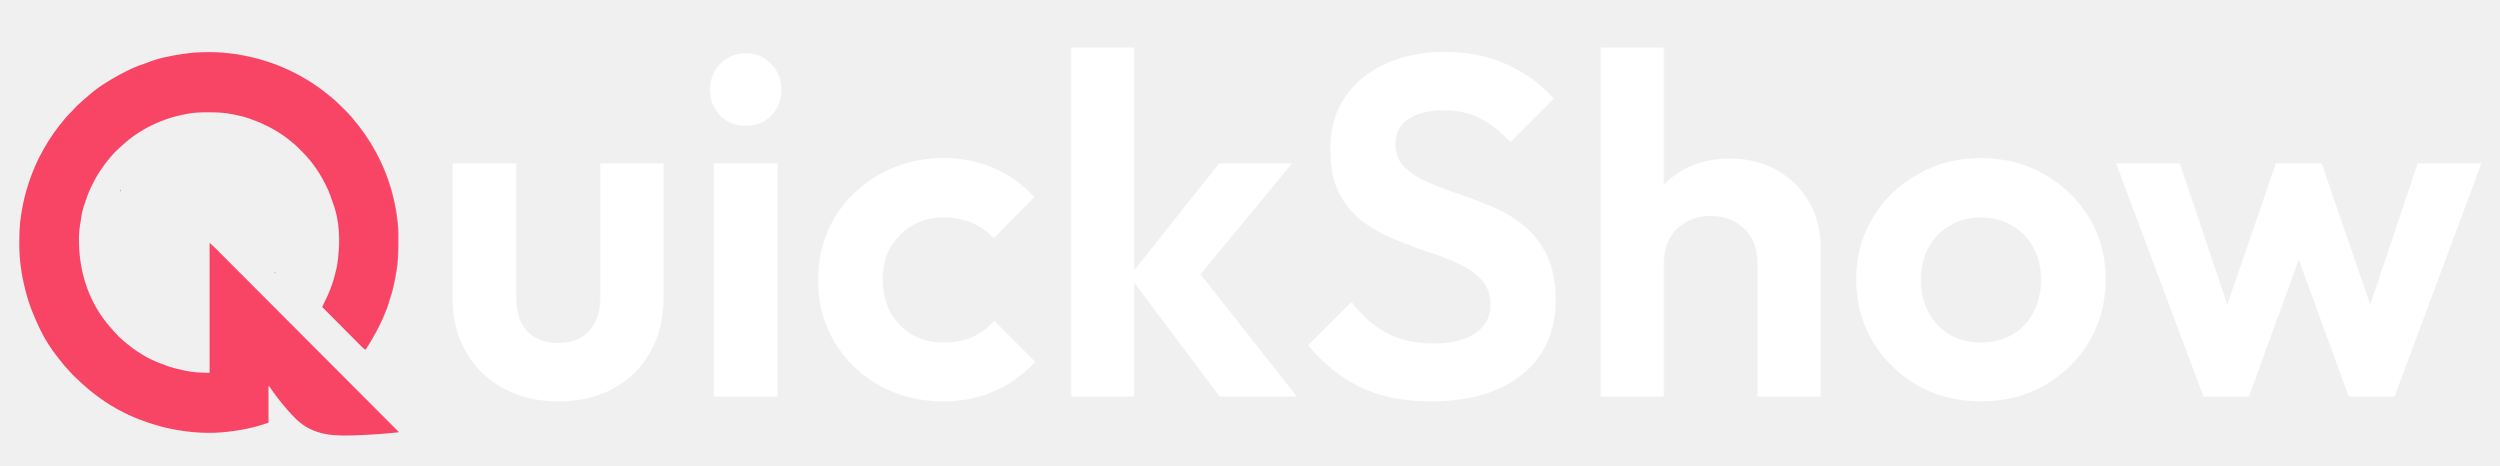
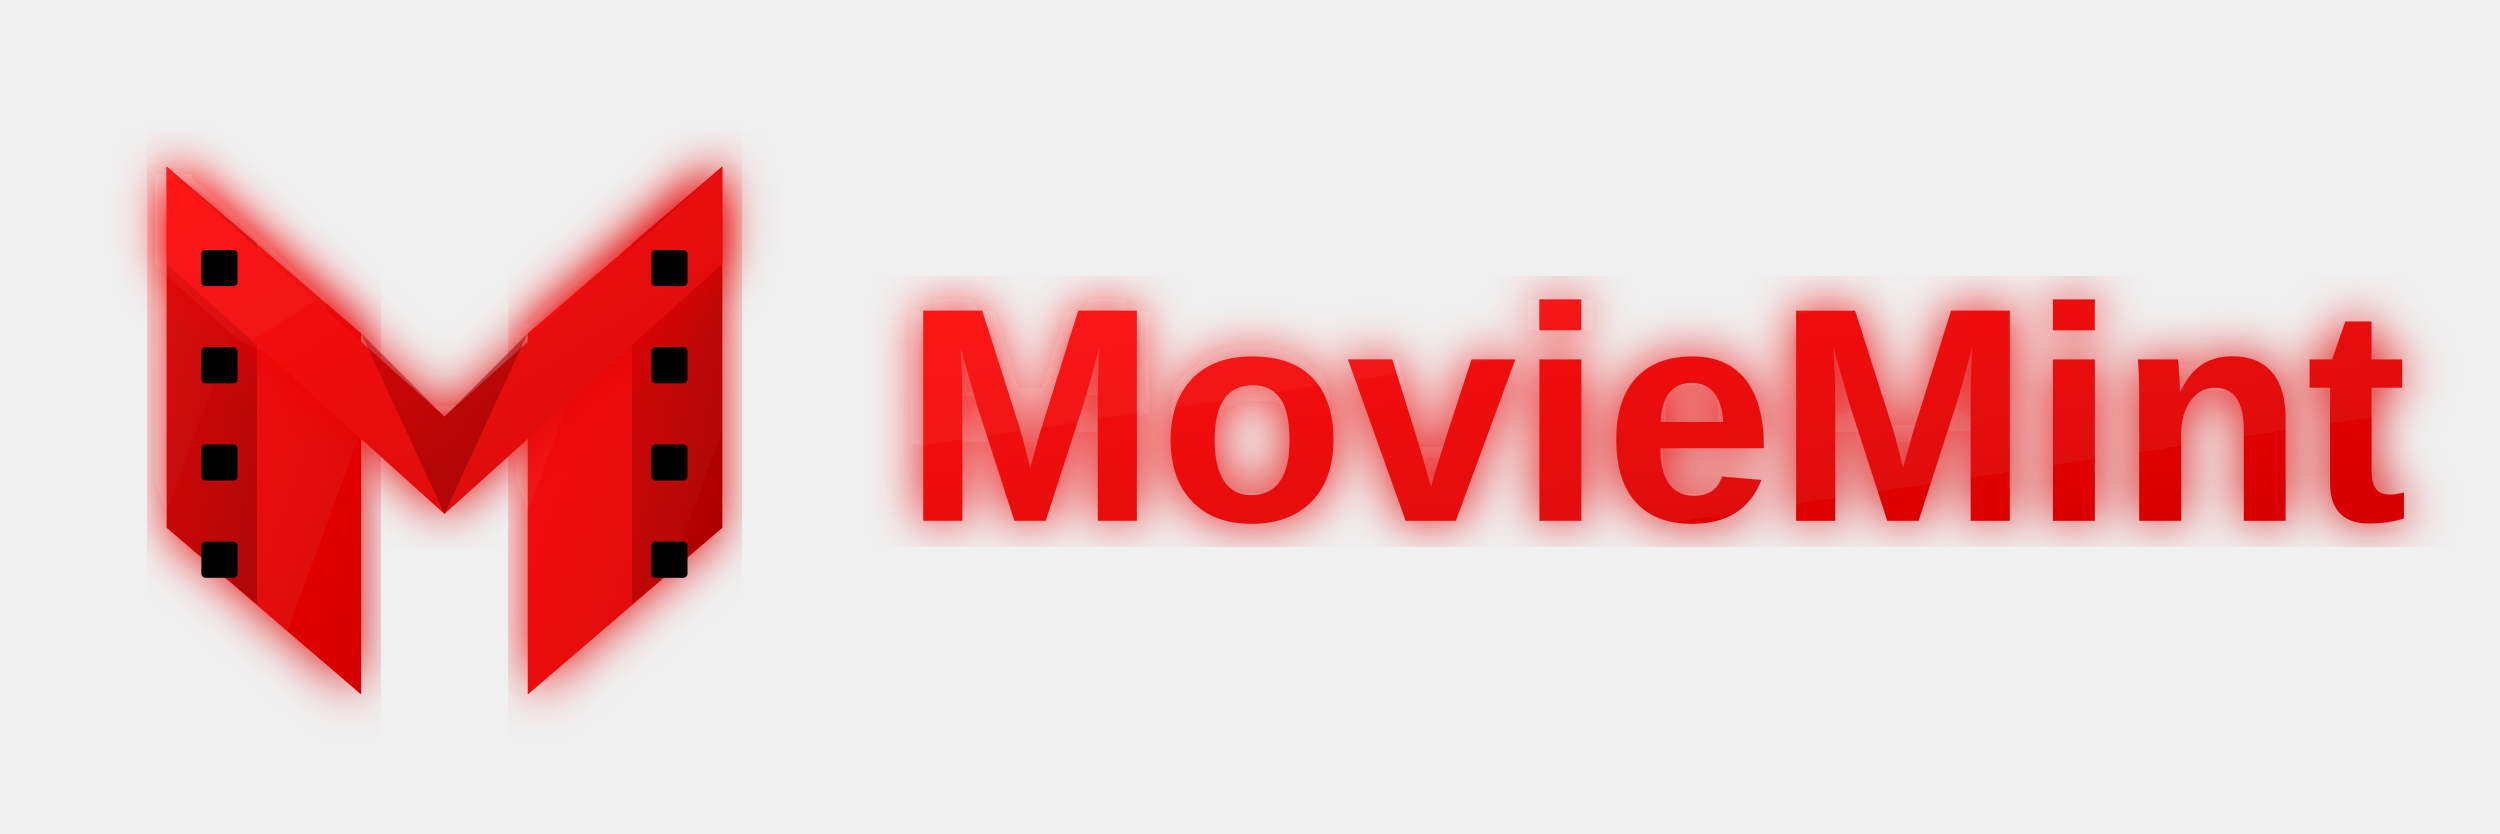
- <svg xmlns="http://www.w3.org/2000/svg" width="145" height="27" viewBox="0 0 145 27" fill="none">
-   <path d="M32.392 23.28C31.197 23.28 30.133 23.028 29.2 22.524C28.285 22.02 27.567 21.32 27.044 20.424C26.521 19.528 26.26 18.492 26.26 17.316V9.476H29.956V17.232C29.956 17.792 30.049 18.277 30.236 18.688C30.423 19.08 30.703 19.379 31.076 19.584C31.449 19.789 31.888 19.892 32.392 19.892C33.157 19.892 33.755 19.659 34.184 19.192C34.613 18.725 34.828 18.072 34.828 17.232V9.476H38.496V17.316C38.496 18.511 38.235 19.556 37.712 20.452C37.208 21.348 36.489 22.048 35.556 22.552C34.641 23.037 33.587 23.28 32.392 23.28ZM41.417 23V9.476H45.113V23H41.417ZM43.265 7.292C42.668 7.292 42.173 7.096 41.781 6.704C41.389 6.293 41.193 5.789 41.193 5.192C41.193 4.613 41.389 4.119 41.781 3.708C42.173 3.297 42.668 3.092 43.265 3.092C43.881 3.092 44.376 3.297 44.749 3.708C45.141 4.119 45.337 4.613 45.337 5.192C45.337 5.789 45.141 6.293 44.749 6.704C44.376 7.096 43.881 7.292 43.265 7.292ZM54.746 23.28C53.365 23.28 52.124 22.972 51.022 22.356C49.921 21.74 49.053 20.9 48.418 19.836C47.784 18.772 47.466 17.577 47.466 16.252C47.466 14.908 47.784 13.704 48.418 12.64C49.053 11.576 49.921 10.736 51.022 10.12C52.142 9.485 53.384 9.168 54.746 9.168C55.81 9.168 56.79 9.364 57.686 9.756C58.582 10.148 59.357 10.708 60.01 11.436L57.658 13.816C57.304 13.424 56.874 13.125 56.37 12.92C55.885 12.715 55.344 12.612 54.746 12.612C54.074 12.612 53.468 12.771 52.926 13.088C52.404 13.387 51.984 13.807 51.666 14.348C51.368 14.871 51.218 15.496 51.218 16.224C51.218 16.933 51.368 17.568 51.666 18.128C51.984 18.669 52.404 19.099 52.926 19.416C53.468 19.715 54.074 19.864 54.746 19.864C55.362 19.864 55.913 19.761 56.398 19.556C56.902 19.332 57.332 19.015 57.686 18.604L60.066 20.984C59.376 21.731 58.582 22.3 57.686 22.692C56.79 23.084 55.81 23.28 54.746 23.28ZM70.767 23L65.531 16.028L70.74 9.476H74.968L68.864 16.868L69.004 15.076L75.248 23H70.767ZM62.144 23V2.756H65.811V23H62.144ZM83.04 23.28C81.454 23.28 80.091 23.009 78.953 22.468C77.832 21.927 76.815 21.115 75.9 20.032L78.421 17.512C78.999 18.277 79.671 18.875 80.436 19.304C81.202 19.715 82.135 19.92 83.237 19.92C84.226 19.92 85.01 19.724 85.588 19.332C86.186 18.94 86.484 18.399 86.484 17.708C86.484 17.111 86.317 16.625 85.981 16.252C85.644 15.879 85.197 15.561 84.636 15.3C84.095 15.039 83.489 14.805 82.817 14.6C82.163 14.376 81.501 14.124 80.829 13.844C80.175 13.564 79.569 13.219 79.008 12.808C78.467 12.379 78.028 11.837 77.692 11.184C77.356 10.512 77.189 9.672 77.189 8.664C77.189 7.469 77.478 6.452 78.056 5.612C78.635 4.772 79.428 4.128 80.436 3.68C81.445 3.232 82.583 3.008 83.853 3.008C85.197 3.008 86.41 3.26 87.493 3.764C88.575 4.268 89.462 4.921 90.153 5.724L87.632 8.244C87.054 7.609 86.457 7.143 85.841 6.844C85.243 6.545 84.562 6.396 83.796 6.396C82.919 6.396 82.228 6.564 81.725 6.9C81.221 7.236 80.969 7.721 80.969 8.356C80.969 8.897 81.136 9.336 81.472 9.672C81.808 10.008 82.247 10.297 82.788 10.54C83.349 10.783 83.955 11.016 84.609 11.24C85.281 11.464 85.943 11.716 86.597 11.996C87.269 12.276 87.875 12.64 88.416 13.088C88.977 13.536 89.424 14.115 89.76 14.824C90.097 15.515 90.264 16.373 90.264 17.4C90.264 19.229 89.621 20.667 88.332 21.712C87.044 22.757 85.281 23.28 83.04 23.28ZM101.978 23V15.244C101.978 14.441 101.726 13.788 101.222 13.284C100.718 12.78 100.065 12.528 99.262 12.528C98.739 12.528 98.273 12.64 97.862 12.864C97.451 13.088 97.125 13.405 96.882 13.816C96.658 14.227 96.546 14.703 96.546 15.244L95.118 14.516C95.118 13.452 95.342 12.528 95.79 11.744C96.238 10.941 96.854 10.316 97.638 9.868C98.441 9.42 99.355 9.196 100.382 9.196C101.409 9.196 102.314 9.42 103.098 9.868C103.901 10.316 104.526 10.932 104.974 11.716C105.422 12.5 105.646 13.405 105.646 14.432V23H101.978ZM92.878 23V2.756H96.546V23H92.878ZM114.957 23.28C113.594 23.28 112.362 22.972 111.261 22.356C110.178 21.721 109.31 20.872 108.657 19.808C108.022 18.725 107.705 17.521 107.705 16.196C107.705 14.871 108.022 13.685 108.657 12.64C109.291 11.576 110.159 10.736 111.261 10.12C112.362 9.485 113.585 9.168 114.929 9.168C116.31 9.168 117.542 9.485 118.625 10.12C119.726 10.736 120.594 11.576 121.229 12.64C121.863 13.685 122.181 14.871 122.181 16.196C122.181 17.521 121.863 18.725 121.229 19.808C120.594 20.872 119.726 21.721 118.625 22.356C117.542 22.972 116.319 23.28 114.957 23.28ZM114.929 19.864C115.619 19.864 116.226 19.715 116.749 19.416C117.29 19.099 117.701 18.669 117.981 18.128C118.279 17.568 118.429 16.933 118.429 16.224C118.429 15.515 118.279 14.889 117.981 14.348C117.682 13.807 117.271 13.387 116.749 13.088C116.226 12.771 115.619 12.612 114.929 12.612C114.257 12.612 113.659 12.771 113.137 13.088C112.614 13.387 112.203 13.807 111.905 14.348C111.606 14.889 111.457 15.515 111.457 16.224C111.457 16.933 111.606 17.568 111.905 18.128C112.203 18.669 112.614 19.099 113.137 19.416C113.659 19.715 114.257 19.864 114.929 19.864ZM127.853 23L122.785 9.476H126.481L129.785 19.304L128.665 19.332L132.053 9.476H134.713L138.101 19.332L136.981 19.304L140.285 9.476H143.981L138.941 23H136.281L132.865 13.648H133.901L130.485 23H127.853Z" fill="white" />
-   <mask id="mask0_4919_985" style="mask-type:luminance" maskUnits="userSpaceOnUse" x="0" y="2" width="25" height="25">
-     <path d="M24.295 2H0V26.333H24.295V2Z" fill="white" />
-   </mask>
-   <g mask="url(#mask0_4919_985)">
-     <path d="M13.708 3.143C13.732 3.146 13.757 3.15 13.781 3.154C13.905 3.172 14.028 3.195 14.15 3.221C14.197 3.231 14.245 3.241 14.292 3.251C16.047 3.605 17.717 4.393 19.095 5.539C19.13 5.568 19.166 5.596 19.201 5.625C19.491 5.855 19.752 6.119 20.014 6.38C20.034 6.4 20.054 6.42 20.075 6.441C20.19 6.556 20.3 6.674 20.405 6.798C20.421 6.816 20.421 6.816 20.437 6.835C20.956 7.438 21.409 8.088 21.79 8.787C21.802 8.809 21.814 8.832 21.827 8.855C22.105 9.367 22.341 9.901 22.529 10.453C22.537 10.476 22.545 10.499 22.553 10.523C22.696 10.941 22.807 11.362 22.899 11.794C22.904 11.816 22.908 11.838 22.913 11.861C22.993 12.236 23.04 12.617 23.084 12.998C23.086 13.014 23.088 13.03 23.09 13.047C23.109 13.217 23.111 13.387 23.111 13.558C23.111 13.589 23.112 13.621 23.112 13.653C23.112 13.755 23.112 13.856 23.112 13.957C23.112 13.975 23.112 13.992 23.112 14.01C23.113 14.621 23.102 15.222 22.985 15.824C22.971 15.899 22.958 15.974 22.946 16.049C22.919 16.215 22.882 16.378 22.845 16.541C22.832 16.595 22.82 16.648 22.809 16.701C22.764 16.897 22.712 17.087 22.645 17.277C22.629 17.327 22.614 17.376 22.599 17.426C22.591 17.451 22.583 17.476 22.576 17.501C22.56 17.553 22.544 17.605 22.529 17.656C22.491 17.786 22.45 17.911 22.392 18.033C22.368 18.086 22.347 18.139 22.326 18.192C22.032 18.933 21.643 19.616 21.213 20.284C21.132 20.25 21.08 20.203 21.017 20.14C20.997 20.12 20.976 20.099 20.955 20.078C20.933 20.055 20.91 20.033 20.888 20.01C20.864 19.986 20.84 19.962 20.816 19.938C20.751 19.873 20.686 19.808 20.622 19.743C20.554 19.675 20.486 19.607 20.419 19.539C20.29 19.41 20.162 19.282 20.034 19.153C19.888 19.006 19.742 18.86 19.596 18.713C19.296 18.412 18.996 18.111 18.696 17.809C18.726 17.733 18.758 17.66 18.796 17.587C18.941 17.304 19.069 17.02 19.181 16.722C19.186 16.707 19.192 16.692 19.198 16.677C19.209 16.646 19.221 16.616 19.232 16.586C19.245 16.551 19.258 16.515 19.272 16.48C19.337 16.308 19.383 16.133 19.426 15.954C19.433 15.926 19.44 15.898 19.447 15.869C19.46 15.814 19.474 15.76 19.487 15.705C19.5 15.651 19.514 15.598 19.529 15.545C19.562 15.411 19.576 15.274 19.592 15.137C19.598 15.089 19.604 15.04 19.61 14.992C19.741 13.942 19.7 12.767 19.314 11.771C19.289 11.706 19.268 11.64 19.247 11.575C19.187 11.39 19.123 11.209 19.042 11.031C19.035 11.014 19.027 10.997 19.019 10.979C18.647 10.16 18.142 9.392 17.495 8.764C17.439 8.708 17.382 8.651 17.327 8.594C17.191 8.454 17.047 8.33 16.895 8.209C16.871 8.19 16.848 8.171 16.824 8.151C16.168 7.616 15.42 7.222 14.627 6.937C14.583 6.921 14.54 6.905 14.497 6.889C14.366 6.84 14.236 6.798 14.101 6.763C14.082 6.758 14.063 6.753 14.044 6.748C13.755 6.675 13.465 6.615 13.169 6.574C13.15 6.571 13.13 6.568 13.11 6.565C12.764 6.52 12.42 6.515 12.073 6.514C12.049 6.514 12.024 6.514 12 6.514C11.64 6.515 11.291 6.526 10.937 6.59C10.917 6.593 10.898 6.596 10.878 6.6C9.477 6.844 8.137 7.461 7.091 8.434C7.042 8.479 6.993 8.522 6.943 8.565C6.752 8.731 6.572 8.916 6.411 9.111C6.4 9.123 6.39 9.136 6.379 9.149C5.964 9.646 5.596 10.188 5.323 10.778C5.301 10.825 5.278 10.872 5.255 10.919C5.132 11.174 5.038 11.438 4.949 11.706C4.943 11.724 4.937 11.741 4.931 11.759C4.832 12.055 4.732 12.361 4.707 12.673C4.701 12.725 4.691 12.774 4.68 12.825C4.646 12.989 4.628 13.155 4.609 13.321C4.607 13.338 4.606 13.356 4.604 13.373C4.589 13.506 4.582 13.637 4.581 13.77C4.581 13.79 4.58 13.81 4.58 13.831C4.565 15.587 5.056 17.297 6.157 18.688C6.175 18.712 6.194 18.735 6.213 18.759C6.312 18.883 6.417 19.003 6.524 19.12C6.567 19.168 6.609 19.216 6.65 19.265C6.81 19.449 6.986 19.619 7.173 19.775C7.192 19.791 7.211 19.807 7.23 19.823C7.295 19.877 7.361 19.931 7.427 19.984C7.449 20.002 7.471 20.019 7.493 20.038C8.09 20.51 8.782 20.909 9.505 21.147C9.555 21.165 9.603 21.185 9.651 21.206C9.813 21.272 9.983 21.314 10.152 21.358C10.209 21.373 10.266 21.388 10.322 21.403C10.572 21.47 10.82 21.52 11.075 21.557C11.091 21.559 11.106 21.561 11.122 21.564C11.468 21.613 11.809 21.614 12.161 21.626C12.161 19.137 12.161 16.649 12.161 14.085C12.342 14.241 12.342 14.241 12.412 14.31C12.428 14.326 12.444 14.342 12.46 14.358C12.485 14.384 12.485 14.384 12.511 14.409C12.53 14.428 12.548 14.446 12.567 14.465C12.629 14.527 12.69 14.589 12.752 14.651C12.797 14.696 12.841 14.741 12.886 14.785C12.983 14.883 13.081 14.98 13.178 15.077C13.322 15.222 13.467 15.367 13.611 15.512C13.87 15.77 14.128 16.029 14.386 16.287C14.612 16.514 14.837 16.74 15.063 16.966C15.086 16.988 15.086 16.988 15.108 17.011C15.169 17.072 15.23 17.133 15.291 17.194C15.861 17.765 16.431 18.336 17.001 18.907C17.508 19.415 18.014 19.922 18.521 20.43C19.09 21 19.66 21.57 20.229 22.141C20.289 22.201 20.35 22.262 20.41 22.323C20.425 22.338 20.44 22.353 20.456 22.368C20.681 22.594 20.907 22.82 21.133 23.047C21.39 23.303 21.646 23.56 21.903 23.817C22.046 23.961 22.19 24.105 22.334 24.249C22.43 24.345 22.525 24.441 22.621 24.537C22.676 24.592 22.73 24.647 22.785 24.702C22.844 24.76 22.903 24.819 22.961 24.878C22.979 24.895 22.996 24.913 23.014 24.93C23.029 24.946 23.045 24.962 23.061 24.978C23.081 24.998 23.081 24.998 23.101 25.018C23.13 25.05 23.13 25.05 23.13 25.073C22.378 25.155 21.626 25.209 20.871 25.239C20.843 25.24 20.816 25.241 20.787 25.243C19.446 25.297 18.254 25.299 17.222 24.35C17.02 24.159 16.834 23.954 16.652 23.744C16.632 23.72 16.632 23.72 16.61 23.696C16.268 23.301 15.951 22.89 15.658 22.457C15.628 22.41 15.628 22.41 15.578 22.389C15.578 23.092 15.578 23.794 15.578 24.518C15.32 24.604 15.069 24.686 14.806 24.752C14.775 24.76 14.744 24.768 14.713 24.776C14.258 24.891 13.804 24.97 13.338 25.027C13.31 25.03 13.282 25.034 13.253 25.038C12.174 25.173 11.027 25.1 9.964 24.878C9.901 24.865 9.838 24.853 9.776 24.841C9.554 24.797 9.339 24.741 9.123 24.674C9.059 24.654 8.995 24.636 8.931 24.617C7.78 24.277 6.657 23.735 5.695 23.014C5.664 22.991 5.633 22.968 5.602 22.945C5.35 22.758 5.107 22.564 4.876 22.351C4.825 22.304 4.773 22.258 4.721 22.213C4.641 22.144 4.568 22.07 4.494 21.995C4.45 21.952 4.404 21.912 4.357 21.872C4.268 21.795 4.191 21.711 4.114 21.623C4.071 21.575 4.028 21.528 3.984 21.481C3.835 21.324 3.696 21.163 3.564 20.991C3.523 20.936 3.48 20.883 3.437 20.831C2.89 20.172 2.428 19.385 2.092 18.596C2.083 18.573 2.073 18.55 2.063 18.527C2.03 18.45 1.998 18.373 1.965 18.296C1.954 18.271 1.943 18.245 1.932 18.218C1.738 17.758 1.589 17.299 1.469 16.814C1.463 16.791 1.457 16.768 1.451 16.744C1.235 15.886 1.117 15.028 1.118 14.143C1.118 14.121 1.118 14.099 1.118 14.077C1.119 13.534 1.138 12.993 1.228 12.456C1.239 12.39 1.249 12.324 1.26 12.258C1.35 11.689 1.488 11.143 1.671 10.597C1.677 10.579 1.683 10.561 1.689 10.543C1.789 10.245 1.897 9.954 2.023 9.666C2.032 9.646 2.041 9.625 2.05 9.604C2.192 9.275 2.354 8.96 2.531 8.648C2.543 8.627 2.555 8.606 2.568 8.584C2.742 8.279 2.928 7.986 3.131 7.7C3.152 7.672 3.152 7.672 3.172 7.643C3.324 7.431 3.48 7.224 3.651 7.027C3.705 6.964 3.756 6.9 3.807 6.835C3.909 6.709 4.022 6.596 4.138 6.483C4.221 6.402 4.297 6.32 4.371 6.231C4.408 6.189 4.448 6.153 4.491 6.117C4.555 6.062 4.616 6.006 4.674 5.945C4.765 5.853 4.862 5.773 4.962 5.692C5.019 5.646 5.073 5.599 5.126 5.55C5.646 5.084 6.262 4.703 6.872 4.369C6.895 4.357 6.917 4.344 6.94 4.332C7.395 4.084 7.87 3.85 8.367 3.699C8.43 3.679 8.491 3.656 8.552 3.631C9.176 3.377 9.858 3.246 10.521 3.143C10.545 3.139 10.545 3.139 10.57 3.135C11.592 2.977 12.687 2.988 13.708 3.143Z" fill="#F84565" />
-     <path d="M15.958 15.749C15.966 15.766 15.975 15.783 15.983 15.8C15.962 15.821 15.941 15.841 15.92 15.863C15.932 15.825 15.945 15.788 15.958 15.749Z" fill="#F84565" />
-     <path d="M7.011 10.986C7.024 11.024 7.024 11.024 7.008 11.057C6.986 11.088 6.986 11.088 6.948 11.113C6.965 11.068 6.986 11.027 7.011 10.986Z" fill="#F84565" />
-   </g>
+ <svg xmlns="http://www.w3.org/2000/svg" width="1800" height="600" viewBox="0 0 1800 600" fill="none">
+   <defs>
+     <linearGradient id="mainRed" x1="0" y1="0" x2="1" y2="1">
+       <stop offset="0%" stop-color="#FF1A1A" />
+       <stop offset="100%" stop-color="#D50000" />
+     </linearGradient>
+     <linearGradient id="darkRed" x1="0" y1="0" x2="1" y2="1">
+       <stop offset="0%" stop-color="#B80000" />
+       <stop offset="100%" stop-color="#6B0000" />
+     </linearGradient>
+     <filter id="glow">
+       <feGaussianBlur stdDeviation="18" result="blur" />
+       <feMerge>
+         <feMergeNode in="blur" />
+         <feMergeNode in="SourceGraphic" />
+       </feMerge>
+     </filter>
+   </defs>
+   <polygon points="120,120 260,240 260,500 120,380" fill="url(#mainRed)" filter="url(#glow)" />
+   <polygon points="120,120 185,175 185,435 120,380" fill="url(#darkRed)" opacity="0.45" />
+   <polygon points="520,120 380,240 380,500 520,380" fill="url(#mainRed)" filter="url(#glow)" />
+   <polygon points="520,120 455,175 455,435 520,380" fill="url(#darkRed)" opacity="0.45" />
+   <polygon points="120,120 320,300 520,120 520,190 320,370 120,190" fill="url(#mainRed)" filter="url(#glow)" />
+   <polygon points="260,240 320,300 380,240 320,370" fill="url(#darkRed)" opacity="0.5" />
+   <rect x="145" y="180" width="26" height="26" rx="3" fill="#000" />
+   <rect x="145" y="250" width="26" height="26" rx="3" fill="#000" />
+   <rect x="145" y="320" width="26" height="26" rx="3" fill="#000" />
+   <rect x="145" y="390" width="26" height="26" rx="3" fill="#000" />
+   <rect x="469" y="180" width="26" height="26" rx="3" fill="#000" />
+   <rect x="469" y="250" width="26" height="26" rx="3" fill="#000" />
+   <rect x="469" y="320" width="26" height="26" rx="3" fill="#000" />
+   <rect x="469" y="390" width="26" height="26" rx="3" fill="#000" />
+   <text x="650" y="375" fill="url(#mainRed)" font-family="Poppins, Arial, sans-serif" font-size="220" font-weight="700" letter-spacing="1" filter="url(#glow)">
+     MovieMint
+   </text>
</svg>
